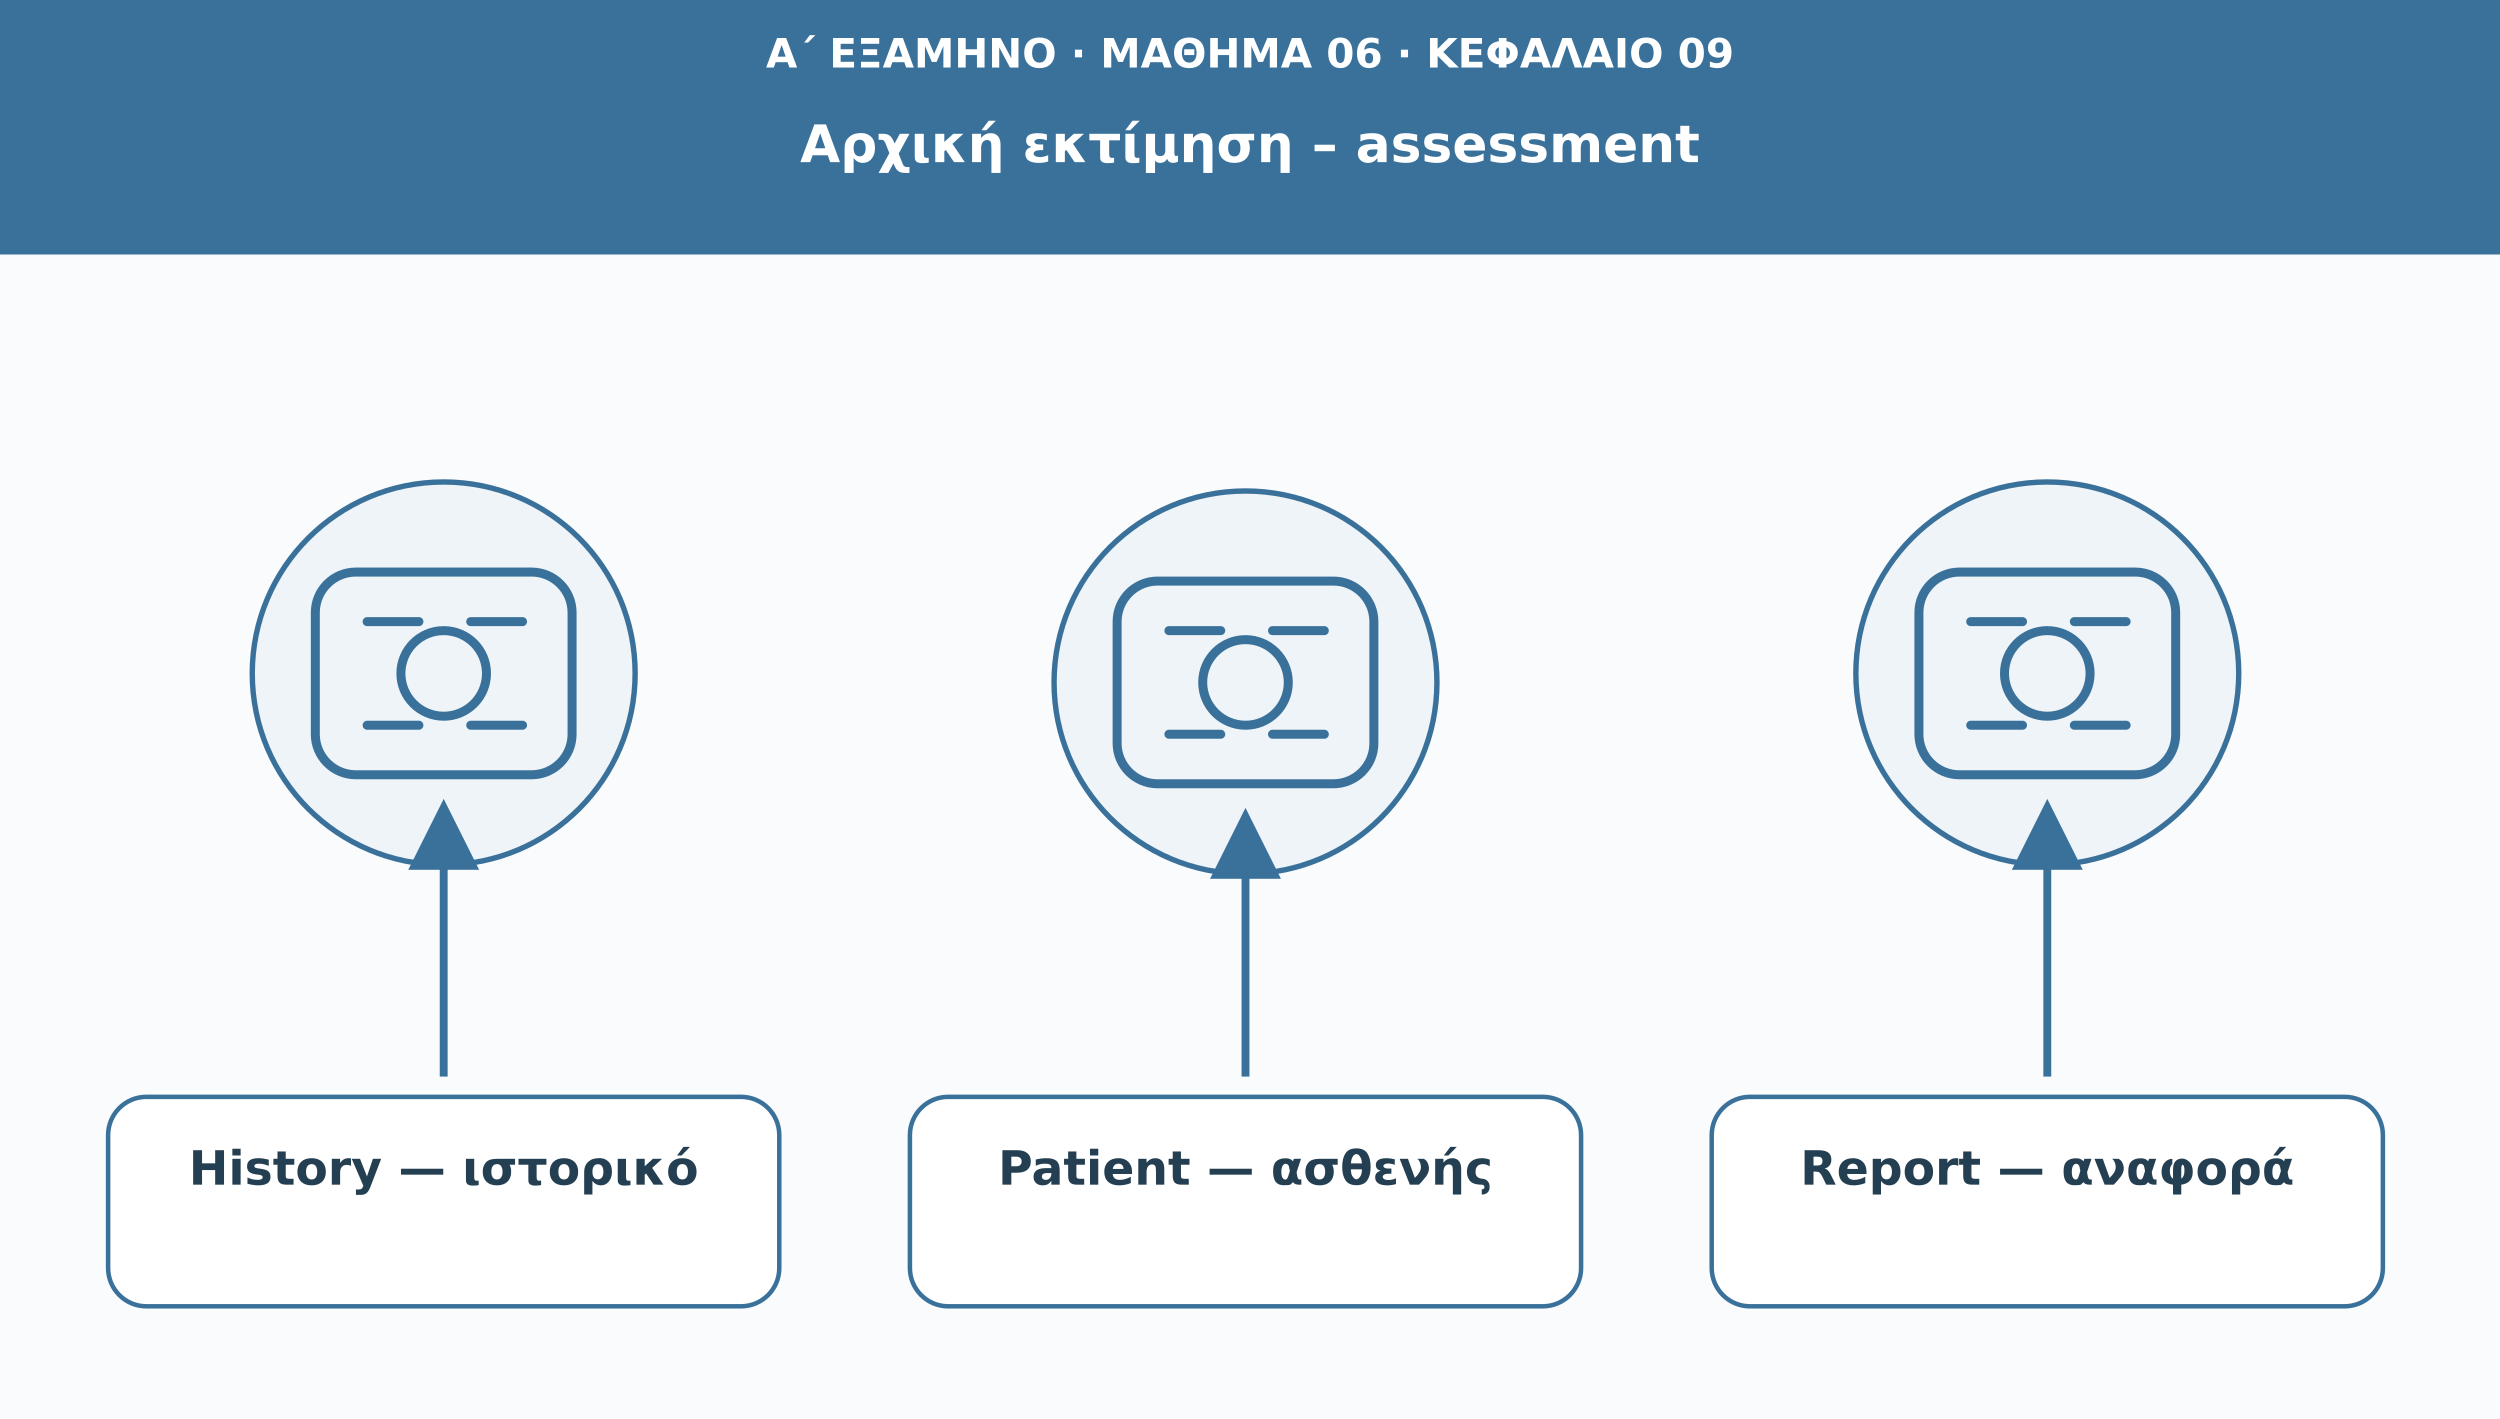
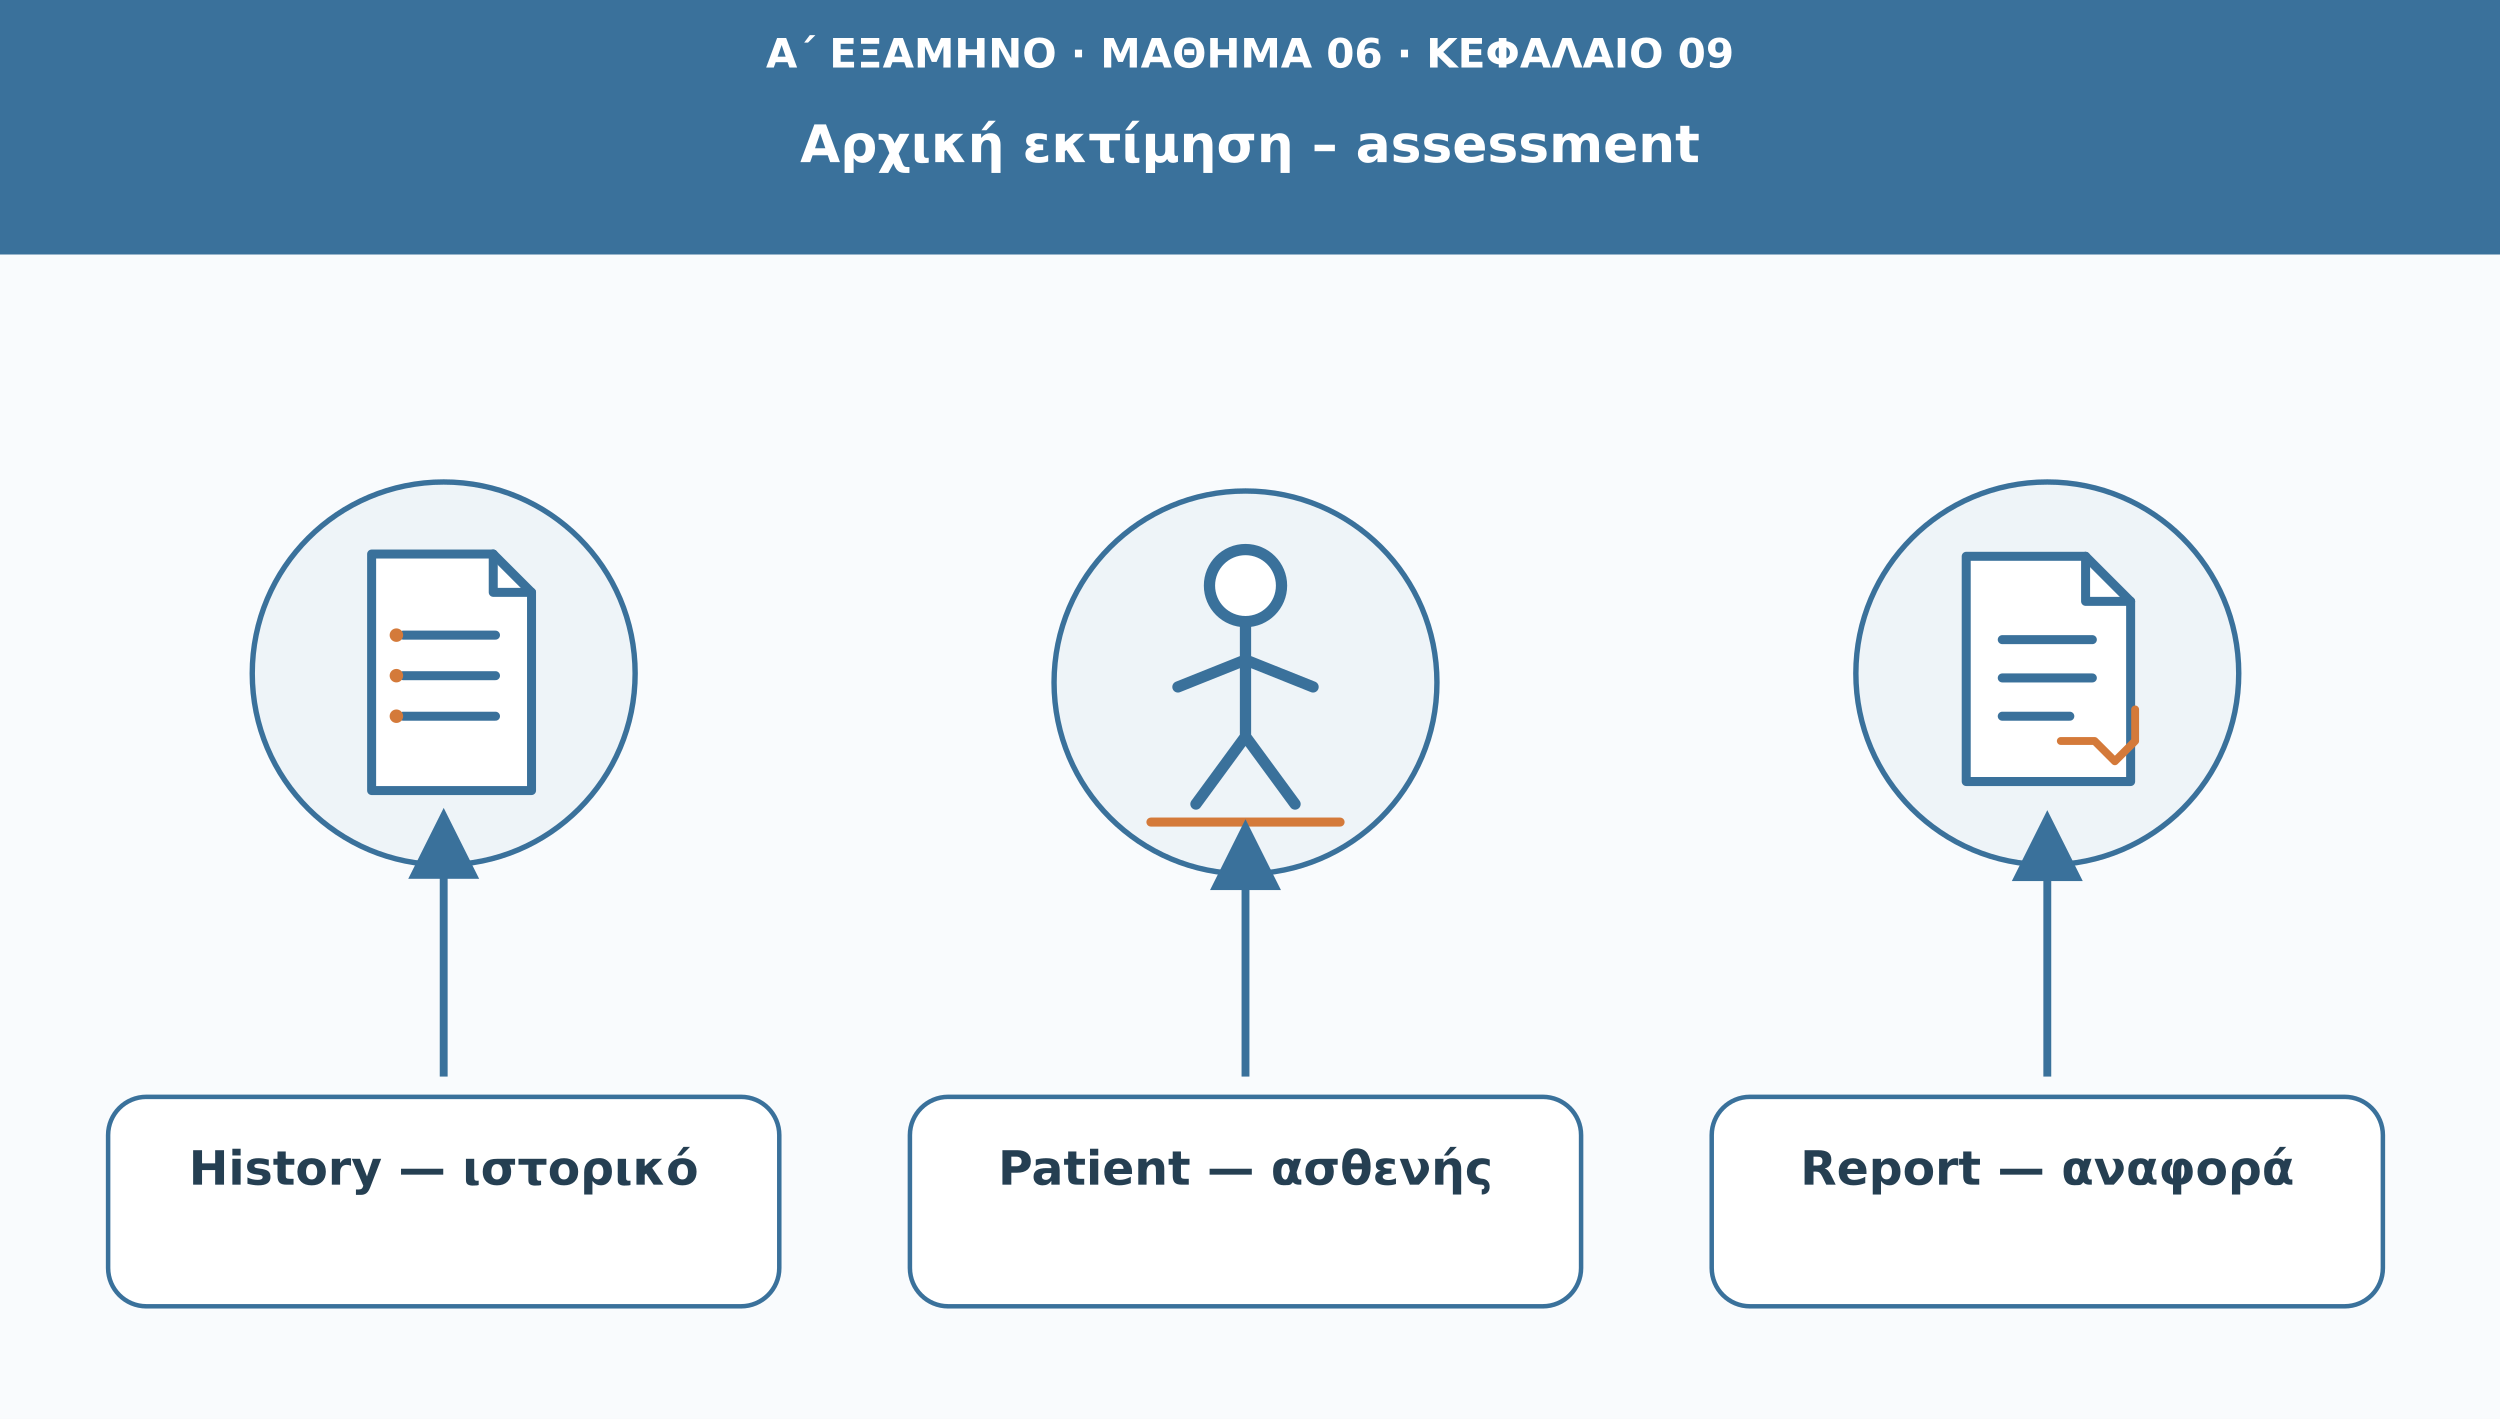
<svg xmlns="http://www.w3.org/2000/svg" viewBox="0 0 1110 630" role="img" aria-labelledby="t d">
  <defs>
    <marker id="arr" viewBox="0 0 10 10" markerWidth="9" markerHeight="9" refX="8" refY="5" orient="auto">
      <path d="M0 0L10 5L0 10Z" fill="#3a719b" />
    </marker>
  </defs>
  <rect width="1110" height="630" fill="#f9fbfd" />
  <rect width="1110" height="113" fill="#3a719b" />
-   <text x="555" y="30" font-family="DejaVu Sans,Arial,sans-serif" font-size="18" fill="#ffffff" font-weight="690" text-anchor="middle">Α΄ ΕΞΑΜΗΝΟ · ΜΑΘΗΜΑ 06 · ΚΕΦΑΛΑΙΟ 09</text>
-   <text x="555" y="72" font-family="DejaVu Sans,Arial,sans-serif" font-size="23" fill="#ffffff" font-weight="720" text-anchor="middle">Αρχική εκτίμηση – assessment</text>
+   <text x="555" y="30" font-family="DejaVu Sans,Arial,sans-serif" font-size="18" fill="#fff" font-weight="690" text-anchor="middle">Α΄ ΕΞΑΜΗΝΟ · ΜΑΘΗΜΑ 06 · ΚΕΦΑΛΑΙΟ 09</text>
+   <text x="555" y="72" font-family="DejaVu Sans,Arial,sans-serif" font-size="23" fill="#fff" font-weight="720" text-anchor="middle">Αρχική εκτίμηση – assessment</text>
  <circle cx="197" cy="299" r="85" fill="#eef4f8" stroke="#3a719b" stroke-width="2.4" />
  <g transform="translate(197 299)" fill="none" stroke="#3a719b" stroke-width="4" stroke-linecap="round" stroke-linejoin="round">
-     <rect x="-57" y="-45" width="114" height="90" rx="18" />
-     <circle r="19" />
-     <path d="M-34-23h23m23 0h23m-69 46h23m23 0h23" />
+     <path d="M-32-53H22L39-36V52H-32Z" fill="#fff" />
+     <path d="M22-53V-36H39M-18-17H23M-18 1H23M-18 19H23" />
+     <circle cx="-21" cy="-17" r="3" fill="#d47a3a" stroke="none" />
+     <circle cx="-21" cy="1" r="3" fill="#d47a3a" stroke="none" />
+     <circle cx="-21" cy="19" r="3" fill="#d47a3a" stroke="none" />
  </g>
-   <path d="M197 478L197 361" stroke="#3a719b" stroke-width="3.5" marker-end="url(#arr)" />
-   <rect x="48" y="487" width="298" height="93" rx="17" fill="#ffffff" stroke="#3a719b" stroke-width="2" />
+   <path d="M197 478V365" stroke="#3a719b" stroke-width="3.5" marker-end="url(#arr)" />
+   <rect x="48" y="487" width="298" height="93" rx="17" fill="#fff" stroke="#3a719b" stroke-width="2" />
  <text x="197" y="526" font-family="DejaVu Sans,Arial,sans-serif" font-size="21" fill="#253f52" font-weight="700" text-anchor="middle">History — ιστορικό</text>
  <circle cx="553" cy="303" r="85" fill="#eef4f8" stroke="#3a719b" stroke-width="2.4" />
-   <g transform="translate(553 303)" fill="none" stroke="#3a719b" stroke-width="4" stroke-linecap="round" stroke-linejoin="round">
-     <rect x="-57" y="-45" width="114" height="90" rx="18" />
-     <circle r="19" />
-     <path d="M-34-23h23m23 0h23m-69 46h23m23 0h23" />
+   <g transform="translate(553 303)" fill="none" stroke="#3a719b" stroke-width="5" stroke-linecap="round" stroke-linejoin="round">
+     <circle cy="-43" r="16" fill="#fff" />
+     <path d="M0-26V24M0-10L-30 2M0-10L30 2M0 24L-22 54M0 24L22 54" />
+     <path d="M-42 62H42" stroke="#d47a3a" stroke-width="4" />
  </g>
-   <path d="M553 478L553 365" stroke="#3a719b" stroke-width="3.5" marker-end="url(#arr)" />
-   <rect x="404" y="487" width="298" height="93" rx="17" fill="#ffffff" stroke="#3a719b" stroke-width="2" />
+   <path d="M553 478V370" stroke="#3a719b" stroke-width="3.5" marker-end="url(#arr)" />
+   <rect x="404" y="487" width="298" height="93" rx="17" fill="#fff" stroke="#3a719b" stroke-width="2" />
  <text x="553" y="526" font-family="DejaVu Sans,Arial,sans-serif" font-size="21" fill="#253f52" font-weight="700" text-anchor="middle">Patient — ασθενής</text>
  <circle cx="909" cy="299" r="85" fill="#eef4f8" stroke="#3a719b" stroke-width="2.4" />
  <g transform="translate(909 299)" fill="none" stroke="#3a719b" stroke-width="4" stroke-linecap="round" stroke-linejoin="round">
-     <rect x="-57" y="-45" width="114" height="90" rx="18" />
-     <circle r="19" />
-     <path d="M-34-23h23m23 0h23m-69 46h23m23 0h23" />
+     <path d="M-36-52H17L37-32V48H-36Z" fill="#fff" />
+     <path d="M17-52V-32H37M-20-15H20M-20 2H20M-20 19H10" />
+     <path d="M6 30L21 30L30 39L39 30V16" stroke="#d47a3a" stroke-width="3.5" />
  </g>
-   <path d="M909 478L909 361" stroke="#3a719b" stroke-width="3.5" marker-end="url(#arr)" />
-   <rect x="760" y="487" width="298" height="93" rx="17" fill="#ffffff" stroke="#3a719b" stroke-width="2" />
+   <path d="M909 478V366" stroke="#3a719b" stroke-width="3.5" marker-end="url(#arr)" />
+   <rect x="760" y="487" width="298" height="93" rx="17" fill="#fff" stroke="#3a719b" stroke-width="2" />
  <text x="909" y="526" font-family="DejaVu Sans,Arial,sans-serif" font-size="21" fill="#253f52" font-weight="700" text-anchor="middle">Report — αναφορά</text>
</svg>
